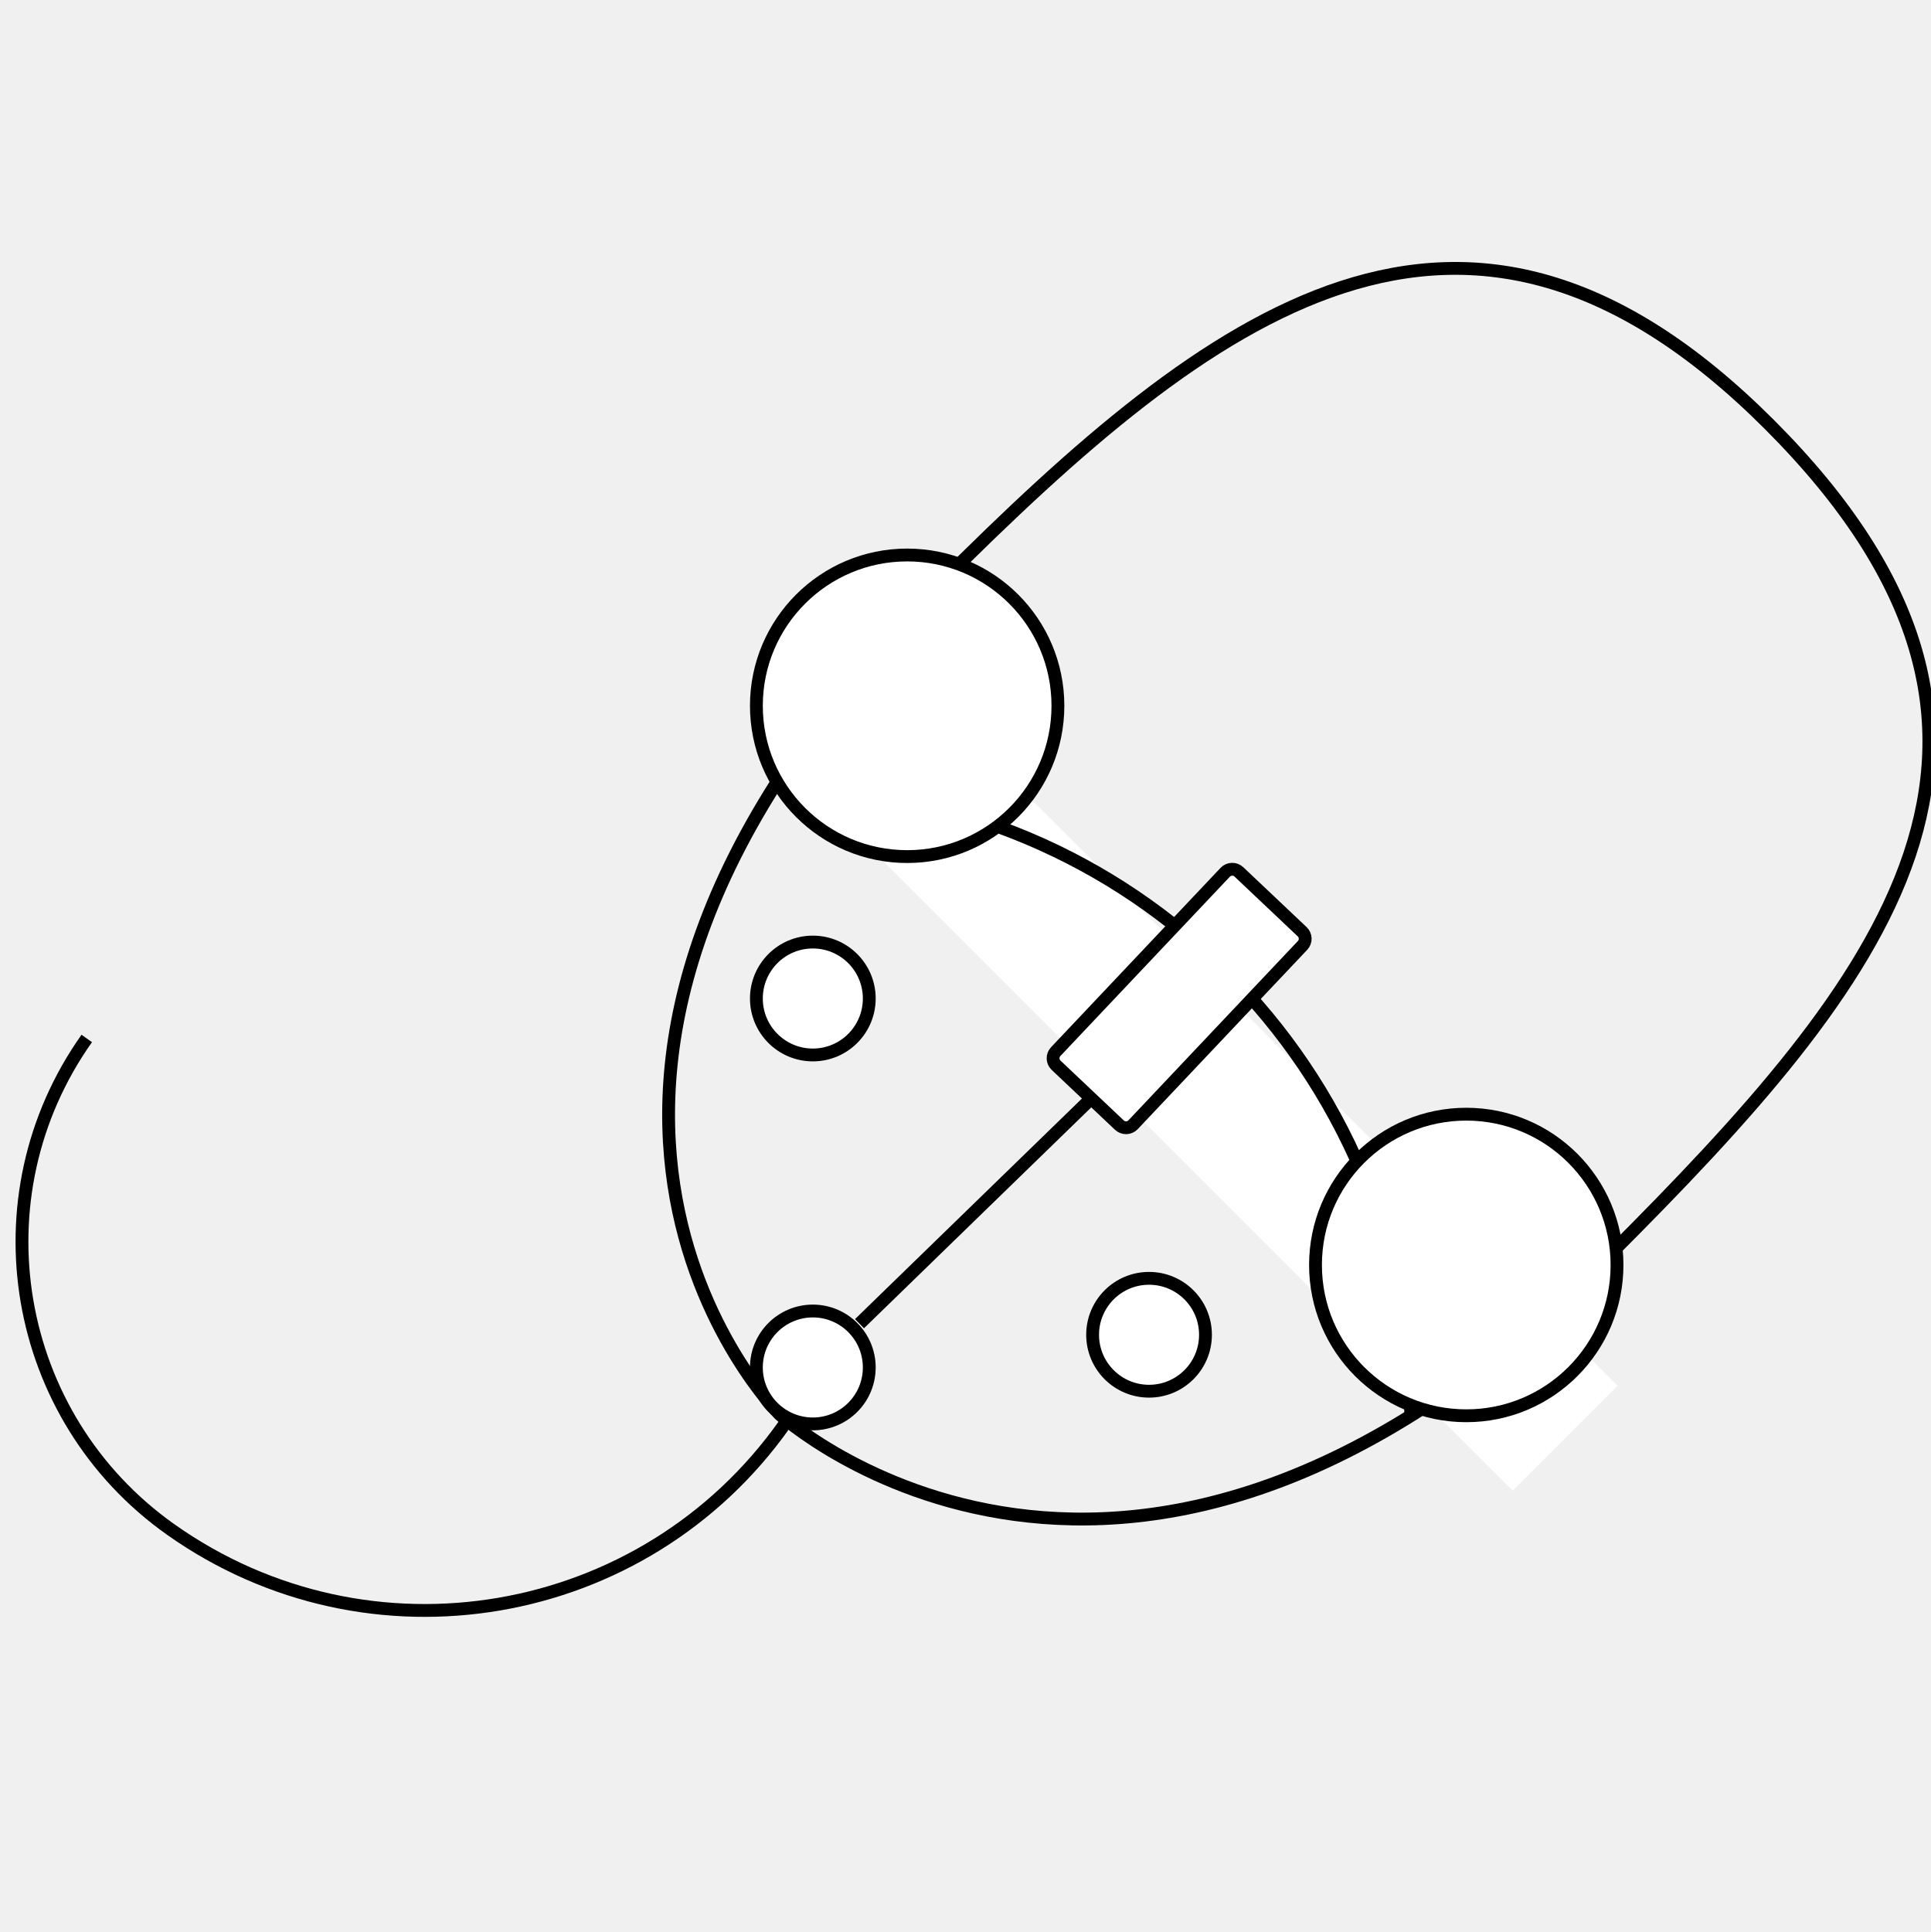
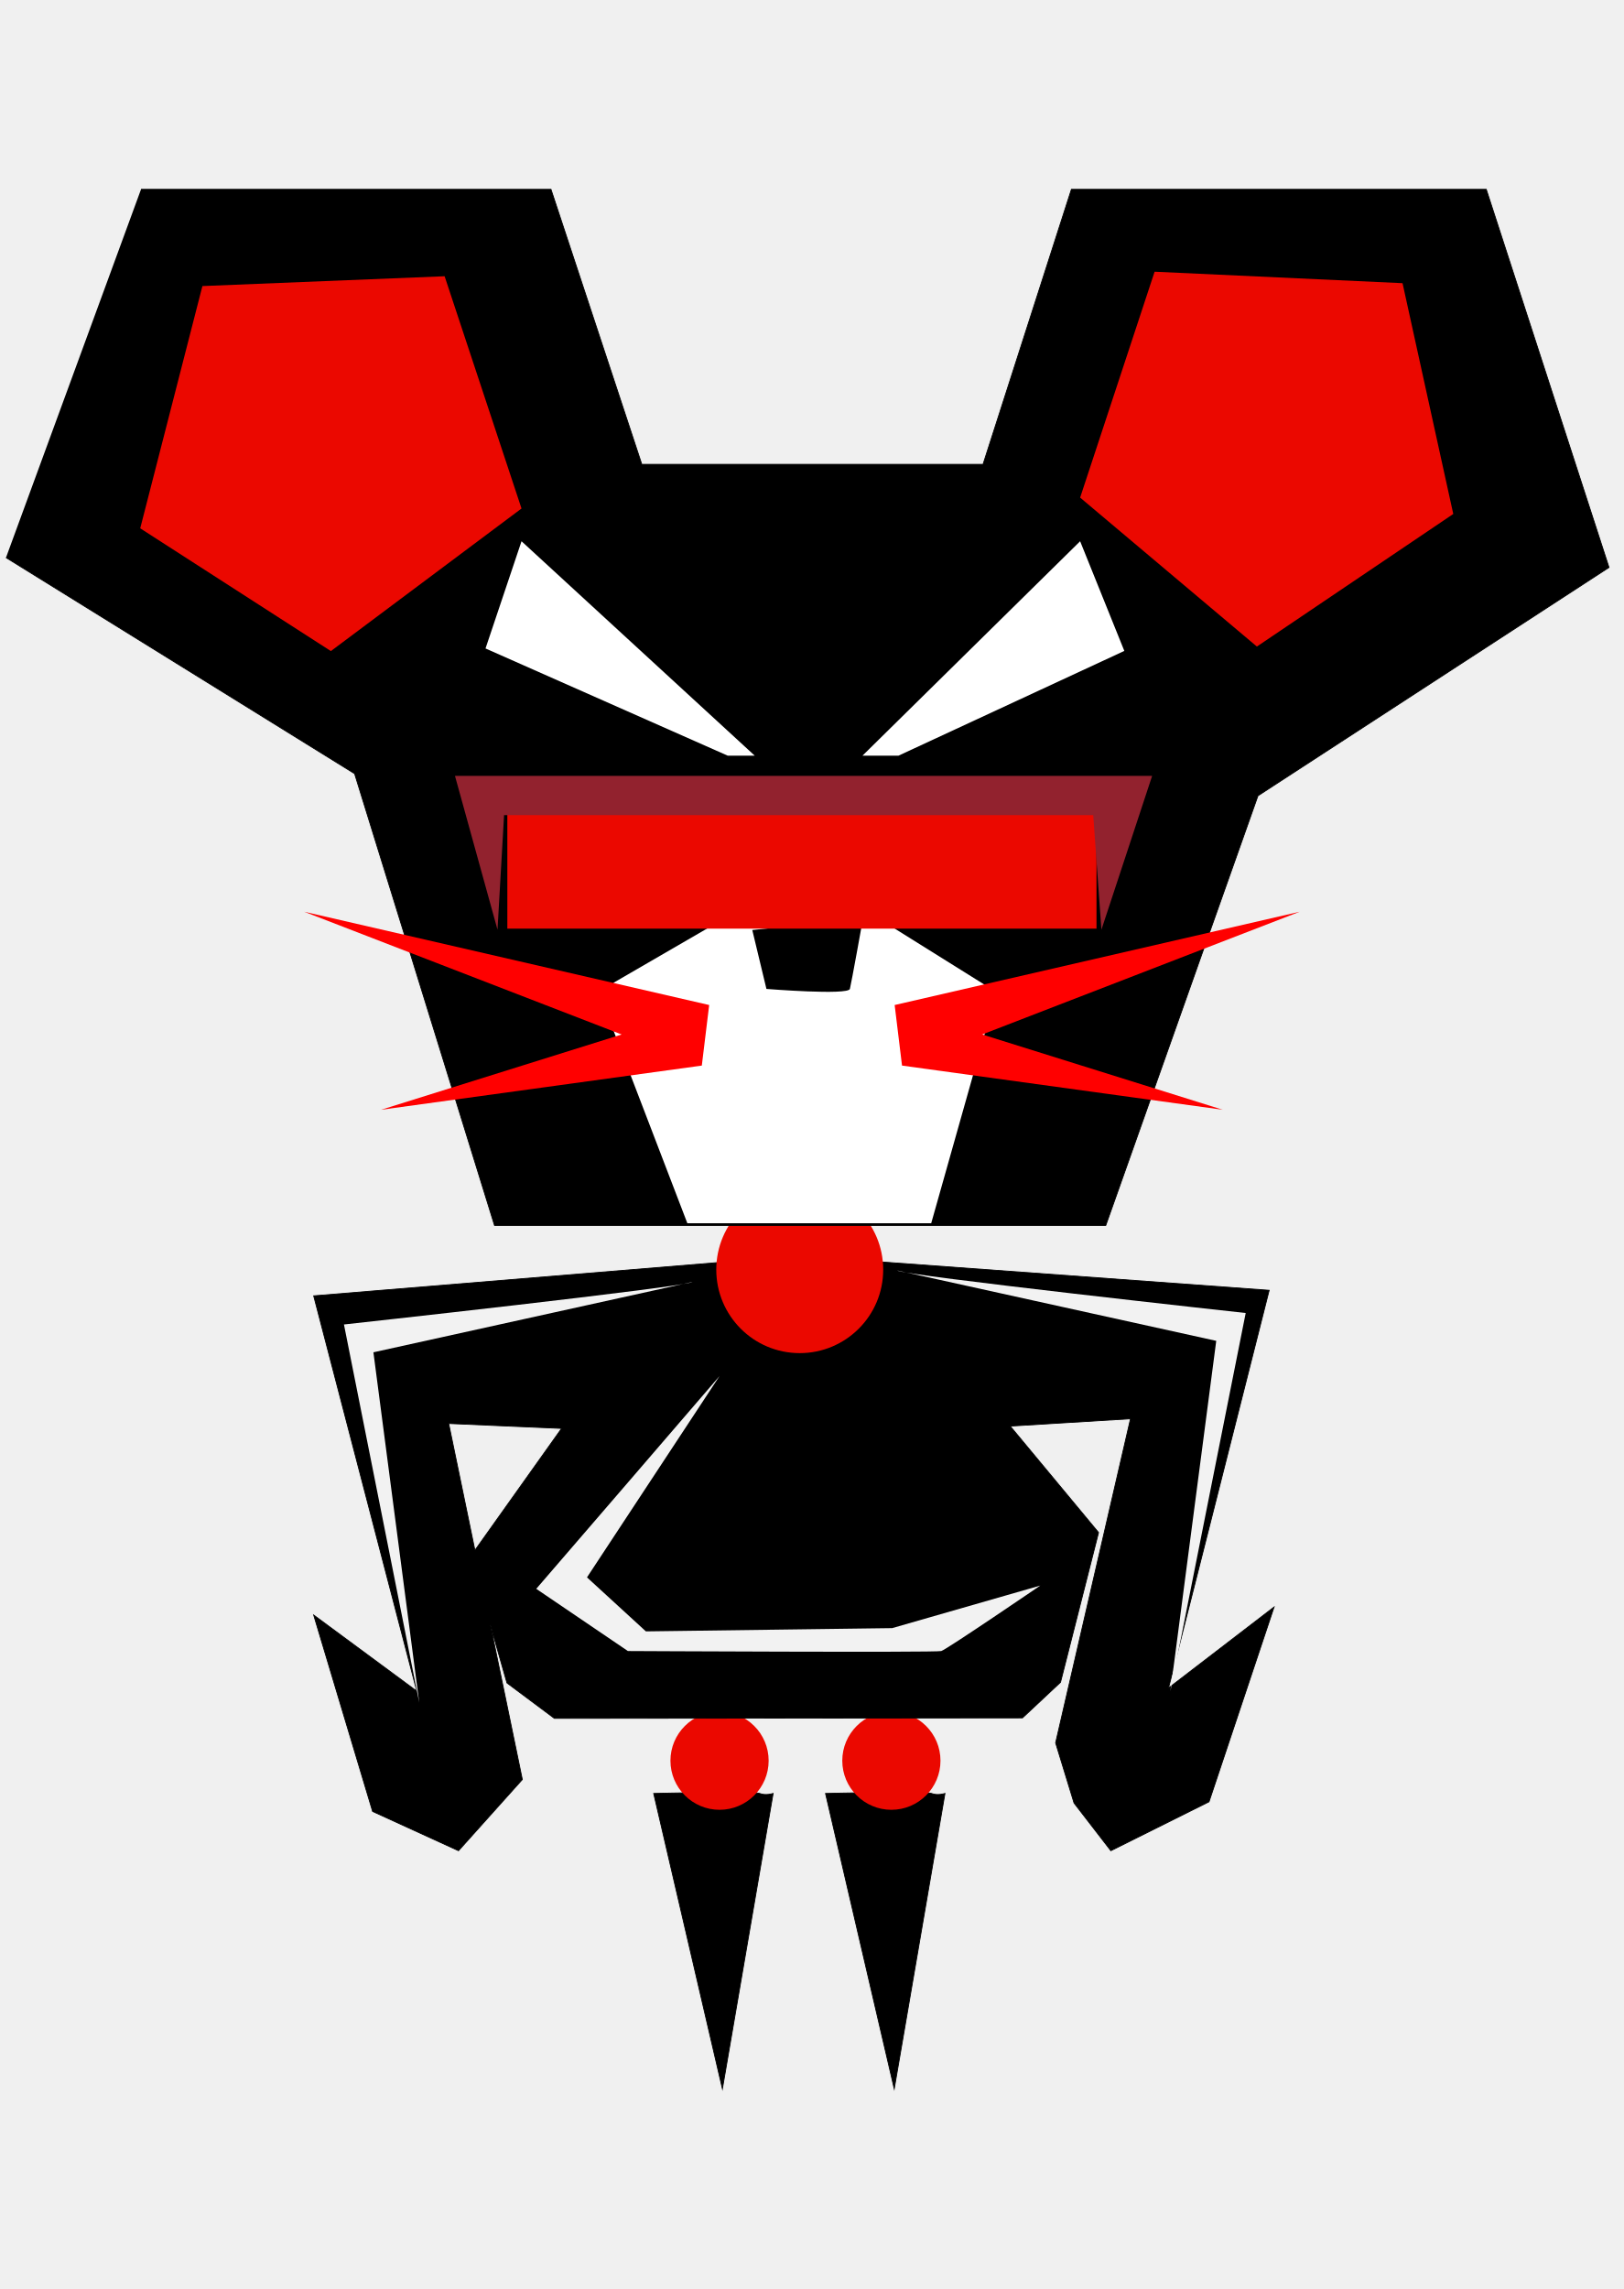
- <svg xmlns="http://www.w3.org/2000/svg" version="1.1" id="Layer_1" x="0px" y="0px" width="301.018px" height="301.171px" viewBox="0 0 301.018 301.171" enable-background="new 0 0 301.018 301.171" xml:space="preserve">
-   <g>
-     <path fill="none" stroke="#000000" stroke-width="2" stroke-miterlimit="10" d="M146.427,91.052    c42.608-42.609,81.775-72.531,129.418-24.888c48.884,48.887,17.72,86.809-24.89,129.418    c-74.844,74.844-129.418,24.887-129.418,24.887S69.274,168.205,146.427,91.052z" />
-     <rect x="103.252" y="154.332" transform="matrix(-0.7071 -0.7071 0.7071 -0.7071 199.7263 414.5206)" fill="#FFFFFF" width="164.923" height="23.128" />
-     <path fill="#FFFFFF" stroke="#000000" stroke-width="2" stroke-miterlimit="10" d="M135.522,213.167    c0-4.859-3.939-8.799-8.797-8.799c-4.862,0-8.801,3.94-8.801,8.799c0,4.86,3.938,8.8,8.801,8.8    C131.583,221.967,135.522,218.027,135.522,213.167z" />
-     <path fill="#FFFFFF" stroke="#000000" stroke-width="2" stroke-miterlimit="10" d="M135.522,155.653c0-4.86-3.939-8.8-8.797-8.8    c-4.862,0-8.801,3.94-8.801,8.8s3.938,8.8,8.801,8.8C131.583,164.453,135.522,160.513,135.522,155.653z" />
-     <circle fill="#FFFFFF" stroke="#000000" stroke-width="2" stroke-miterlimit="10" cx="179.141" cy="208.071" r="8.798" />
-     <path fill="none" stroke="#000000" stroke-width="2" stroke-miterlimit="10" d="M219.942,220.698    c0-53.977-43.678-97.656-97.654-97.656" />
-     <path fill="#FFFFFF" stroke="#000000" stroke-width="2" stroke-miterlimit="10" d="M164.933,110.022    c0-12.982-10.522-23.507-23.5-23.507c-12.987,0-23.509,10.524-23.509,23.507c0,12.983,10.521,23.507,23.509,23.507    C154.411,133.529,164.933,123.005,164.933,110.022z" />
-     <path fill="#FFFFFF" stroke="#000000" stroke-width="2" stroke-miterlimit="10" d="M252.1,197.192    c0-12.983-10.521-23.507-23.5-23.507c-12.986,0-23.508,10.524-23.508,23.507s10.521,23.506,23.508,23.506    C241.579,220.698,252.1,210.175,252.1,197.192z" />
-     <line fill="none" stroke="#000000" stroke-width="2" stroke-miterlimit="10" x1="133.997" y1="206.345" x2="191.675" y2="150.293" />
-     <path fill="#FFFFFF" stroke="#000000" stroke-width="2" stroke-miterlimit="10" d="M203.012,145.243    c0.607,0.572,0.634,1.527,0.061,2.132l-26.421,27.953c-0.573,0.607-1.527,0.631-2.134,0.061l-9.865-9.326    c-0.607-0.572-0.634-1.527-0.061-2.133l26.422-27.953c0.573-0.607,1.527-0.633,2.135-0.062L203.012,145.243z" />
-     <path fill="none" stroke="#000000" stroke-width="2" stroke-miterlimit="10" d="M122.288,222.067    c-21.903,30.937-64.74,38.259-95.678,16.356C1.86,220.9-3.998,186.629,13.526,161.882" />
+ <svg xmlns="http://www.w3.org/2000/svg" xml:space="preserve" height="148mm" viewBox="0 0 372.047 524.409" width="105mm" version="1.1">
+   <defs>
+     <clipPath id="d" clipPathUnits="userSpaceOnUse">
+       <path d="m0 5.5e3h3e3v-5.5e3h-3e3v5.5e3z" />
+     </clipPath>
+     <clipPath id="c" clipPathUnits="userSpaceOnUse">
+       <path d="m0 5.5e3h3e3v-5.5e3h-3e3v5.5e3z" />
+     </clipPath>
+     <clipPath id="b" clipPathUnits="userSpaceOnUse">
+       <path d="m0 5.5e3h3e3v-5.5e3h-3e3v5.5e3z" />
+     </clipPath>
+     <clipPath id="a" clipPathUnits="userSpaceOnUse">
+       <path d="m0 5.5e3h3e3v-5.5e3h-3e3v5.5e3z" />
+     </clipPath>
+     <clipPath id="e" clipPathUnits="userSpaceOnUse">
+       <path d="m0 5.5e3h3e3v-5.5e3h-3e3v5.5e3z" />
+     </clipPath>
+   </defs>
+   <g transform="matrix(1.25 0 0 -1.25 0 524)">
+     <g transform="matrix(.150 0 0 .150 -87.1 -244)">
+       <g clip-path="url(#d)">
+         <g transform="translate(1.38e3 2.23e3)">
+           <path d="m0 0s121 3 129 0c7.5-3 16.5 0 16.5 0l-62-361-84 361z" fill="#000000" />
+         </g>
+         <g transform="translate(1.38e3 2.23e3)">
+           <path d="m0 0s121 3 129 0c7.5-3 16.5 0 16.5 0l-62-361-84 361z" stroke="#000000" stroke-miterlimit="10" fill="none" />
+         </g>
+         <g transform="translate(1.59e3 2.23e3)">
+           <path d="m0 0s121 3 129 0c7.5-3 16.5 0 16.5 0l-62-361-84 361z" fill="#000000" />
+         </g>
+         <g transform="translate(1.59e3 2.23e3)">
+           <path d="m0 0s121 3 129 0c7.5-3 16.5 0 16.5 0l-62-361-84 361z" stroke="#000000" stroke-miterlimit="10" fill="none" />
+         </g>
+       </g>
+     </g>
+     <g transform="matrix(.150 0 0 .150 -87.1 -244)">
+       <g clip-path="url(#c)">
+         <g transform="translate(1.52e3 2.27e3)">
+           <path d="m0 0c0-33.1-26.9-60-60-60s-60 26.9-60 60 26.9 60 60 60 60-26.9 60-60" fill="#eb0800" />
+         </g>
+         <g transform="translate(1.73e3 2.27e3)">
+           <path d="m0 0c0-33.1-26.9-60-60-60s-60 26.9-60 60 26.9 60 60 60 60-26.9 60-60" fill="#eb0800" />
+         </g>
+       </g>
+     </g>
+     <g transform="matrix(.150 0 0 .150 134 188)">
+       <path d="m0 0-510-42 126-483-126 93 72-240 105-48 78 87-24.4 118-65.6 317 138-6-111-156 44.2-155 58-43.3 572 0.598 46.5 43.5 46.5 183-108 130 147 9-91.5-396 22.5-73.5 45-58.3 120 59.8 79.5 238l-129-99 123 486-479 35h-177z" fill="#000000" />
+     </g>
+     <g transform="matrix(.150 0 0 .150 134 188)">
+       <path d="m0 0-510-42 126-483-126 93 72-240 105-48 78 87-24.4 118-65.6 317 138-6-111-156 44.2-155 58-43.3 572 0.598 46.5 43.5 46.5 183-108 130 147 9-91.5-396 22.5-73.5 45-58.3 120 59.8 79.5 238l-129-99 123 486-479 35h-177z" stroke="#000000" stroke-miterlimit="10" fill="none" />
+     </g>
+     <g transform="matrix(.150 0 0 .150 -87.1 -244)">
+       <g clip-path="url(#b)">
+         <g transform="translate(1.66e3 2.87e3)">
+           <path d="m0 0c0-56.6-45.9-102-102-102-56.6 0-102 45.9-102 102 0 56.6 45.9 102 102 102s102-45.4 102-102" fill="#eb0800" />
+         </g>
+         <g transform="translate(753 4.19e3)">
+           <path d="m0 0h501l111-336h417l108 336h507l150-462-429-279-186-525h-747l-171 552-426 264" stroke="#000000" stroke-miterlimit="10" fill="#000000" />
+         </g>
+       </g>
+     </g>
+     <g transform="matrix(.150 0 0 .150 -87.1 -244)">
+       <g clip-path="url(#a)">
+         <g transform="translate(1427,2855)">
+           <path d="m0 0c-6-6-426-52-426-52l92-462-56 428 390 86z" fill="#f2f2f2" />
+         </g>
+         <g transform="translate(1.46e3 2.74e3)">
+           <path d="m0 0c-8.35-10-224-260-224-260l112-76s377-2 383 0c6.66 2 121 80 121 80l-181-52-301-4-72 66 162 246z" fill="#f2f2f2" />
+         </g>
+         <g transform="translate(1677,2869)">
+           <path d="m0 0c6-6 426-52 426-52l-92-462 56 428-390 86z" fill="#f2f2f2" />
+         </g>
+       </g>
+     </g>
+     <g transform="matrix(.150 0 0 .150 198 320)">
+       <path d="m0 0 54-134-276-128h-44l266 262z" fill="#ffffff" />
+     </g>
+     <g transform="matrix(.150 0 0 .150 95.6 320)">
+       <path d="m0 0-44-131 296-131h33l-285 262z" fill="#ffffff" />
+     </g>
+     <g transform="matrix(.150 0 0 .150 126 195)">
+       <path d="m0 0h298l74 262v24l-229 143-233-135-12-28 102-266z" fill="#ffffff" />
+     </g>
+     <g transform="matrix(.150 0 0 .150 164 235)">
+       <path d="m0 0 495 114-388-150 294-92-392 54" fill="#ff0000" />
+     </g>
+     <g transform="matrix(.150 0 0 .150 130 235)">
+       <path d="m0 0-495 114 388-150-294-92 392 54" fill="#ff0000" />
+     </g>
+     <g transform="matrix(.150 0 0 .150 -87.1 -244)">
+       <g clip-path="url(#e)">
+         <g transform="translate(1500,3285)">
+           <path d="m0 0 17.3-72s99.7-8 102 0c2 8 16 86 16 86l-135-14z" fill="#000000" />
+         </g>
+       </g>
+     </g>
+     <path d="m201 249h-108v21.1h108v-21.1z" fill="#eb0800" />
+     <g transform="matrix(.150 0 0 .150 83.4 277)">
+       <path d="m0 0h852l-62-188-10 140h-720l-8-140-52 188z" fill="#92222e" />
+     </g>
+     <g transform="matrix(.150 0 0 .150 95.6 326)">
+       <path d="m0 0-3.58 10.8-90.4 273-296-12-76-296 233-150" fill="#eb0800" />
+     </g>
+     <g transform="matrix(.150 0 0 .150 198 328)">
+       <path d="m0 0 91 276 303-14 62-282-240-162-216 182z" fill="#eb0800" />
+     </g>
  </g>
</svg>
